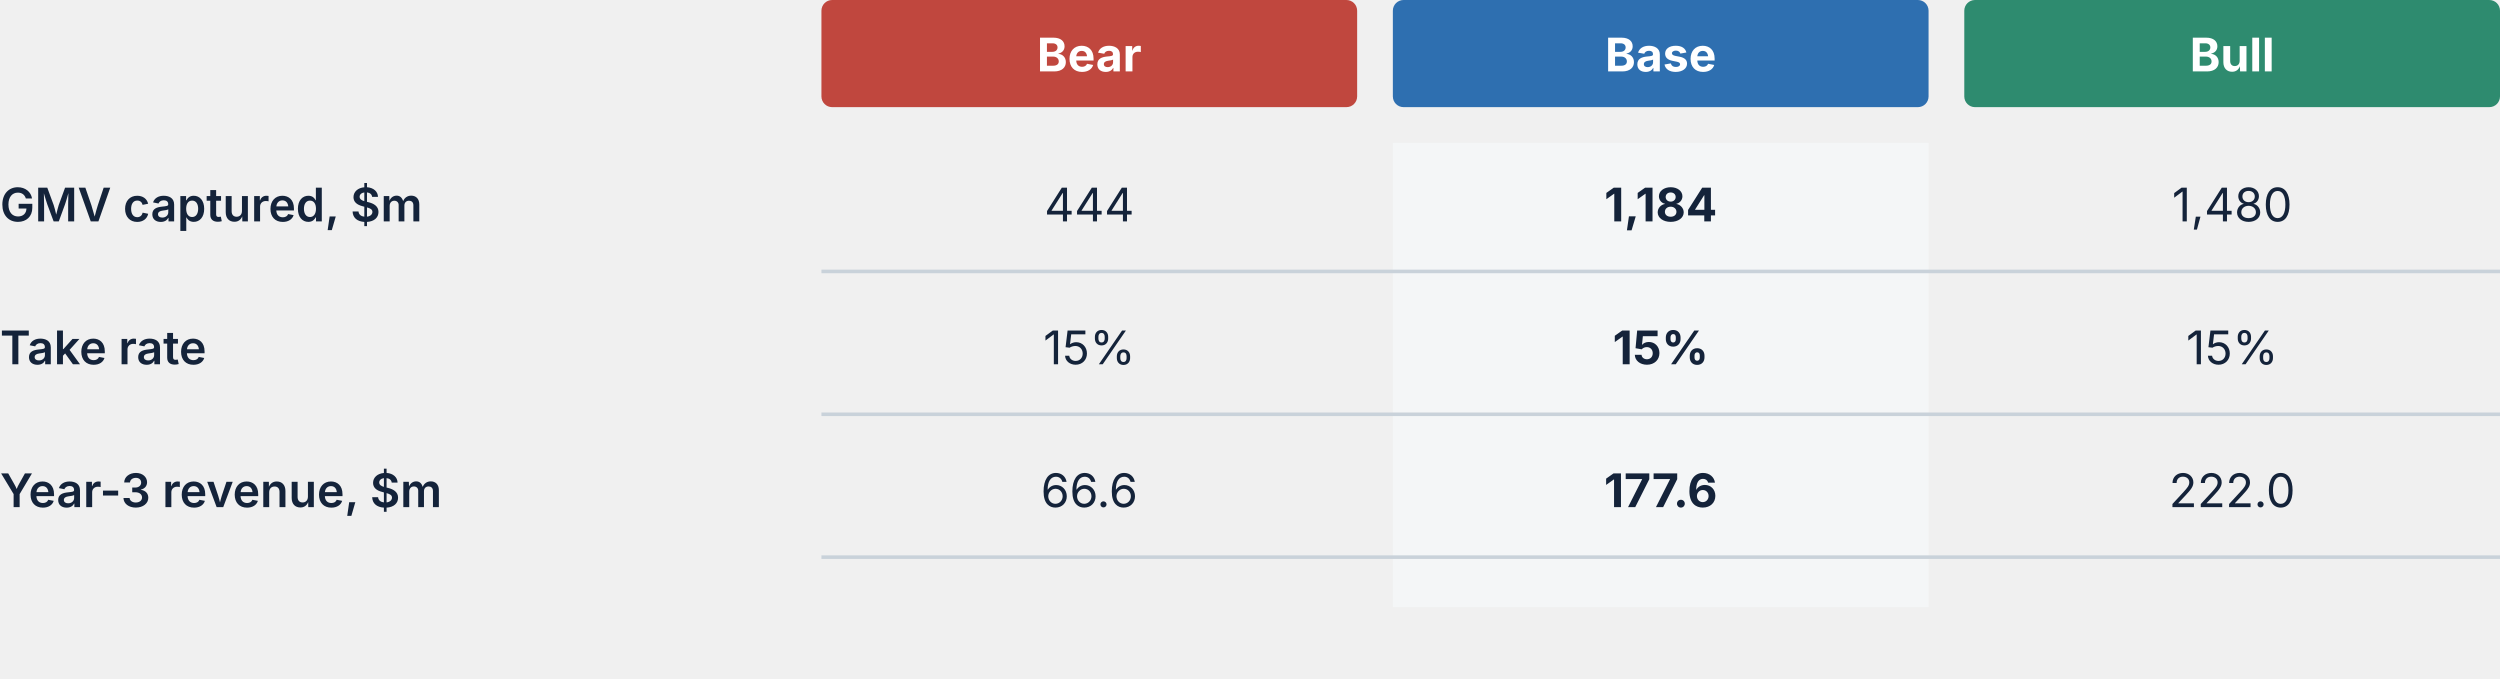
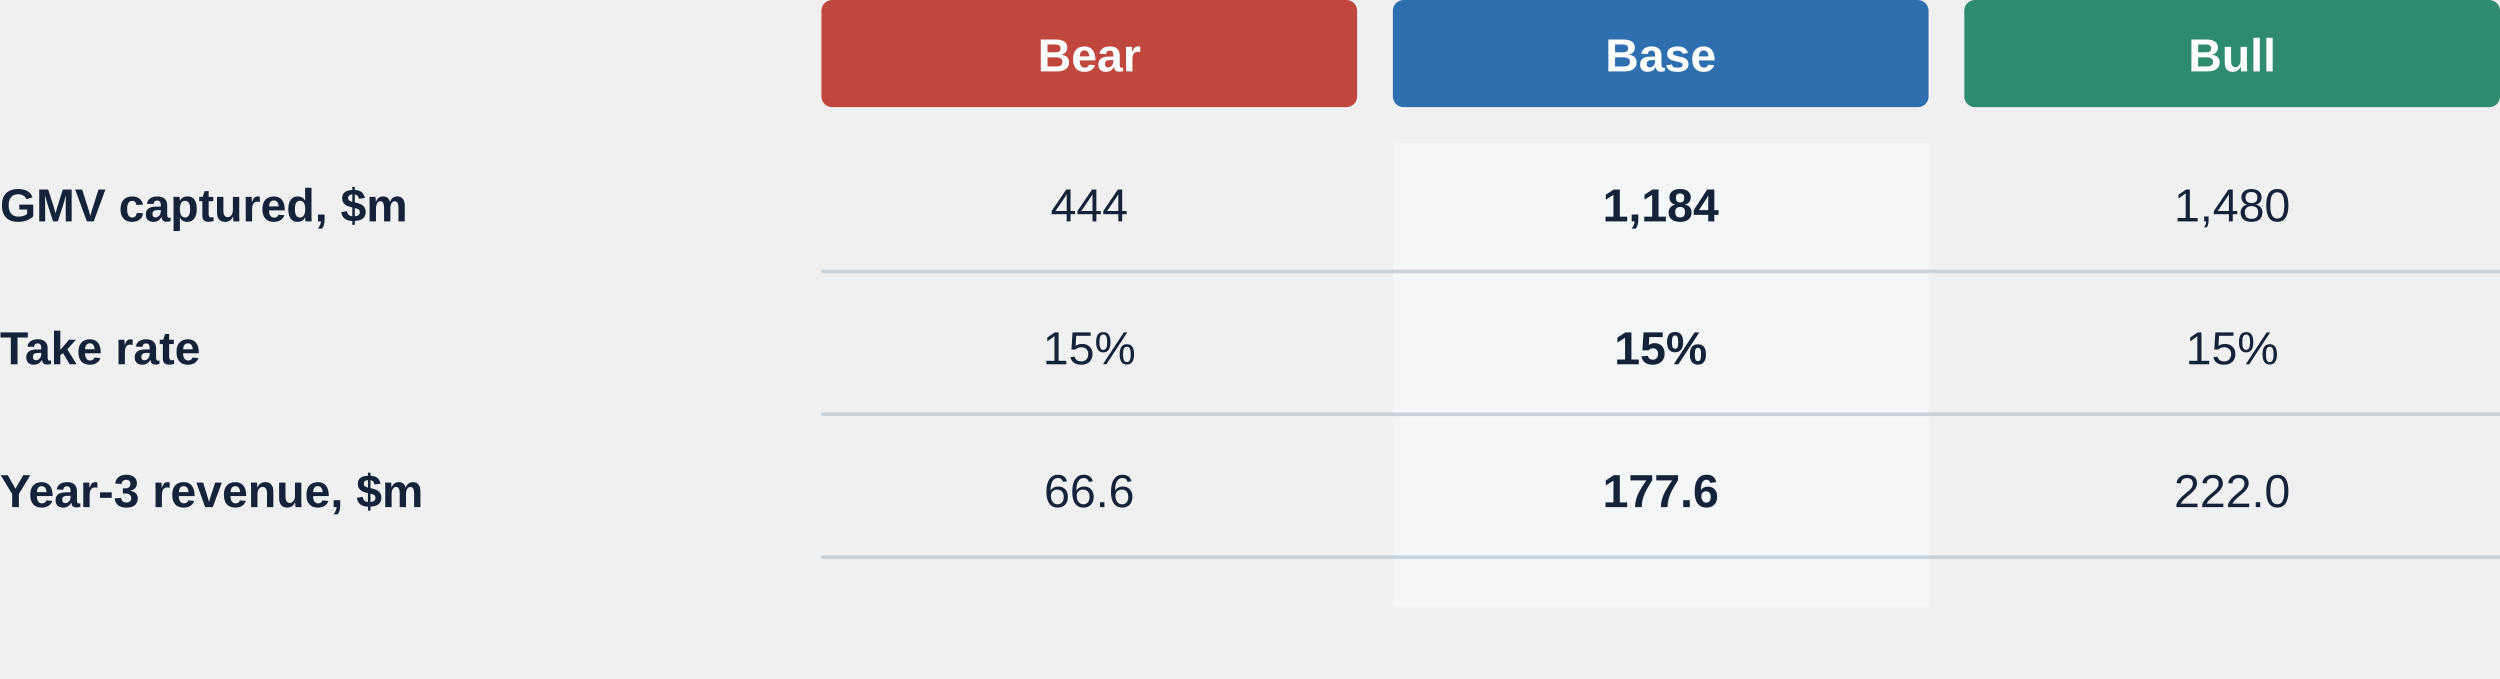
- <svg xmlns="http://www.w3.org/2000/svg" viewBox="0 0 700 190" font-family="Inter, Arial, sans-serif">
+ <svg xmlns="http://www.w3.org/2000/svg" viewBox="0 0 700 190" font-family="Calibri, Carlito, Arial, sans-serif">
  <rect x="230" y="0" width="150" height="30" rx="3" fill="#C0473E" />
  <text x="305" y="20" font-size="13" font-weight="700" fill="#FFFFFF" text-anchor="middle">Bear</text>
  <rect x="390" y="0" width="150" height="30" rx="3" fill="#2E6FB0" />
  <text x="465" y="20" font-size="13" font-weight="700" fill="#FFFFFF" text-anchor="middle">Base</text>
  <rect x="550" y="0" width="150" height="30" rx="3" fill="#2E8B6F" />
  <text x="625" y="20" font-size="13" font-weight="700" fill="#FFFFFF" text-anchor="middle">Bull</text>
  <rect x="390" y="40" width="150" height="130" fill="#F4F6F7" />
  <text x="0" y="62" font-size="13" font-weight="600" fill="#14233A">GMV captured, $m</text>
  <text x="305" y="62" font-size="13" fill="#14233A" text-anchor="middle" font-variant-numeric="tabular-nums">444</text>
  <text x="465" y="62" font-size="13" font-weight="700" fill="#14233A" text-anchor="middle" font-variant-numeric="tabular-nums">1,184</text>
  <text x="625" y="62" font-size="13" fill="#14233A" text-anchor="middle" font-variant-numeric="tabular-nums">1,480</text>
  <line x1="230" y1="76" x2="700" y2="76" stroke="#C9D2DA" stroke-width="1" />
  <text x="0" y="102" font-size="13" font-weight="600" fill="#14233A">Take rate</text>
  <text x="305" y="102" font-size="13" fill="#14233A" text-anchor="middle" font-variant-numeric="tabular-nums">15%</text>
  <text x="465" y="102" font-size="13" font-weight="700" fill="#14233A" text-anchor="middle" font-variant-numeric="tabular-nums">15%</text>
  <text x="625" y="102" font-size="13" fill="#14233A" text-anchor="middle" font-variant-numeric="tabular-nums">15%</text>
  <line x1="230" y1="116" x2="700" y2="116" stroke="#C9D2DA" stroke-width="1" />
  <text x="0" y="142" font-size="13" font-weight="600" fill="#14233A">Year-3 revenue, $m</text>
  <text x="305" y="142" font-size="13" fill="#14233A" text-anchor="middle" font-variant-numeric="tabular-nums">66.6</text>
  <text x="465" y="142" font-size="13" font-weight="700" fill="#14233A" text-anchor="middle" font-variant-numeric="tabular-nums">177.6</text>
  <text x="625" y="142" font-size="13" fill="#14233A" text-anchor="middle" font-variant-numeric="tabular-nums">222.0</text>
  <line x1="230" y1="156" x2="700" y2="156" stroke="#C9D2DA" stroke-width="1" />
</svg>
